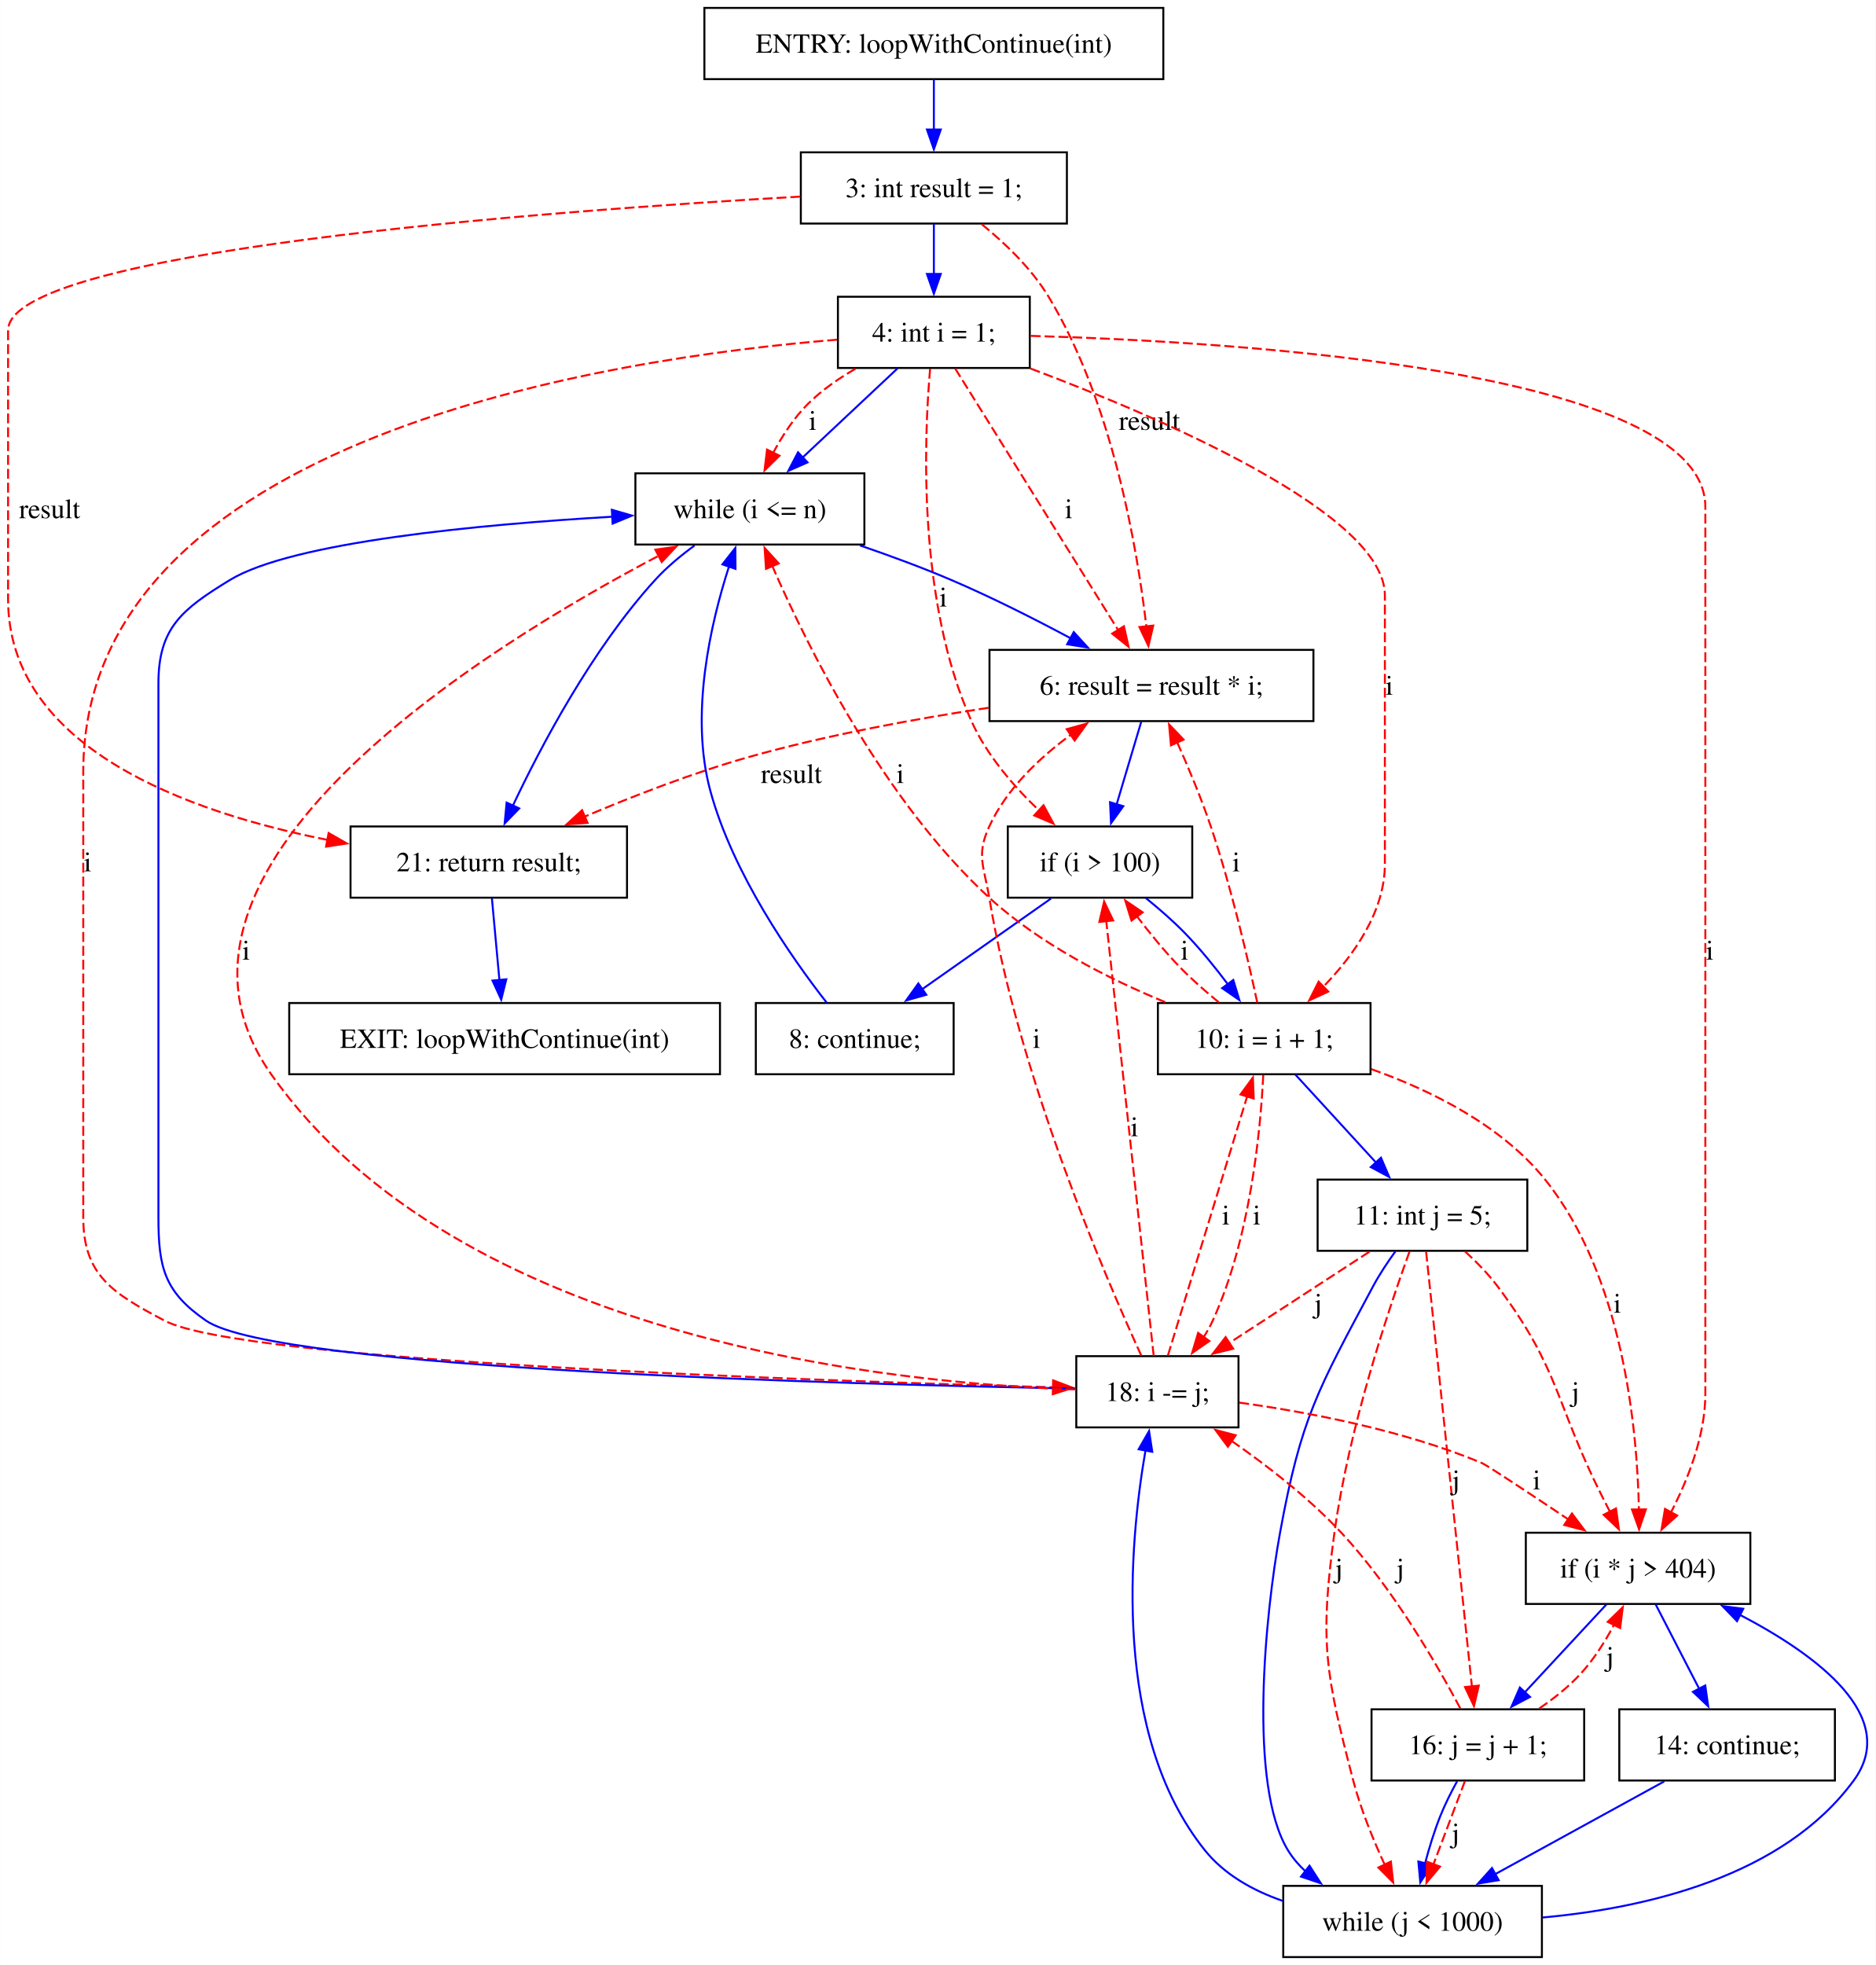
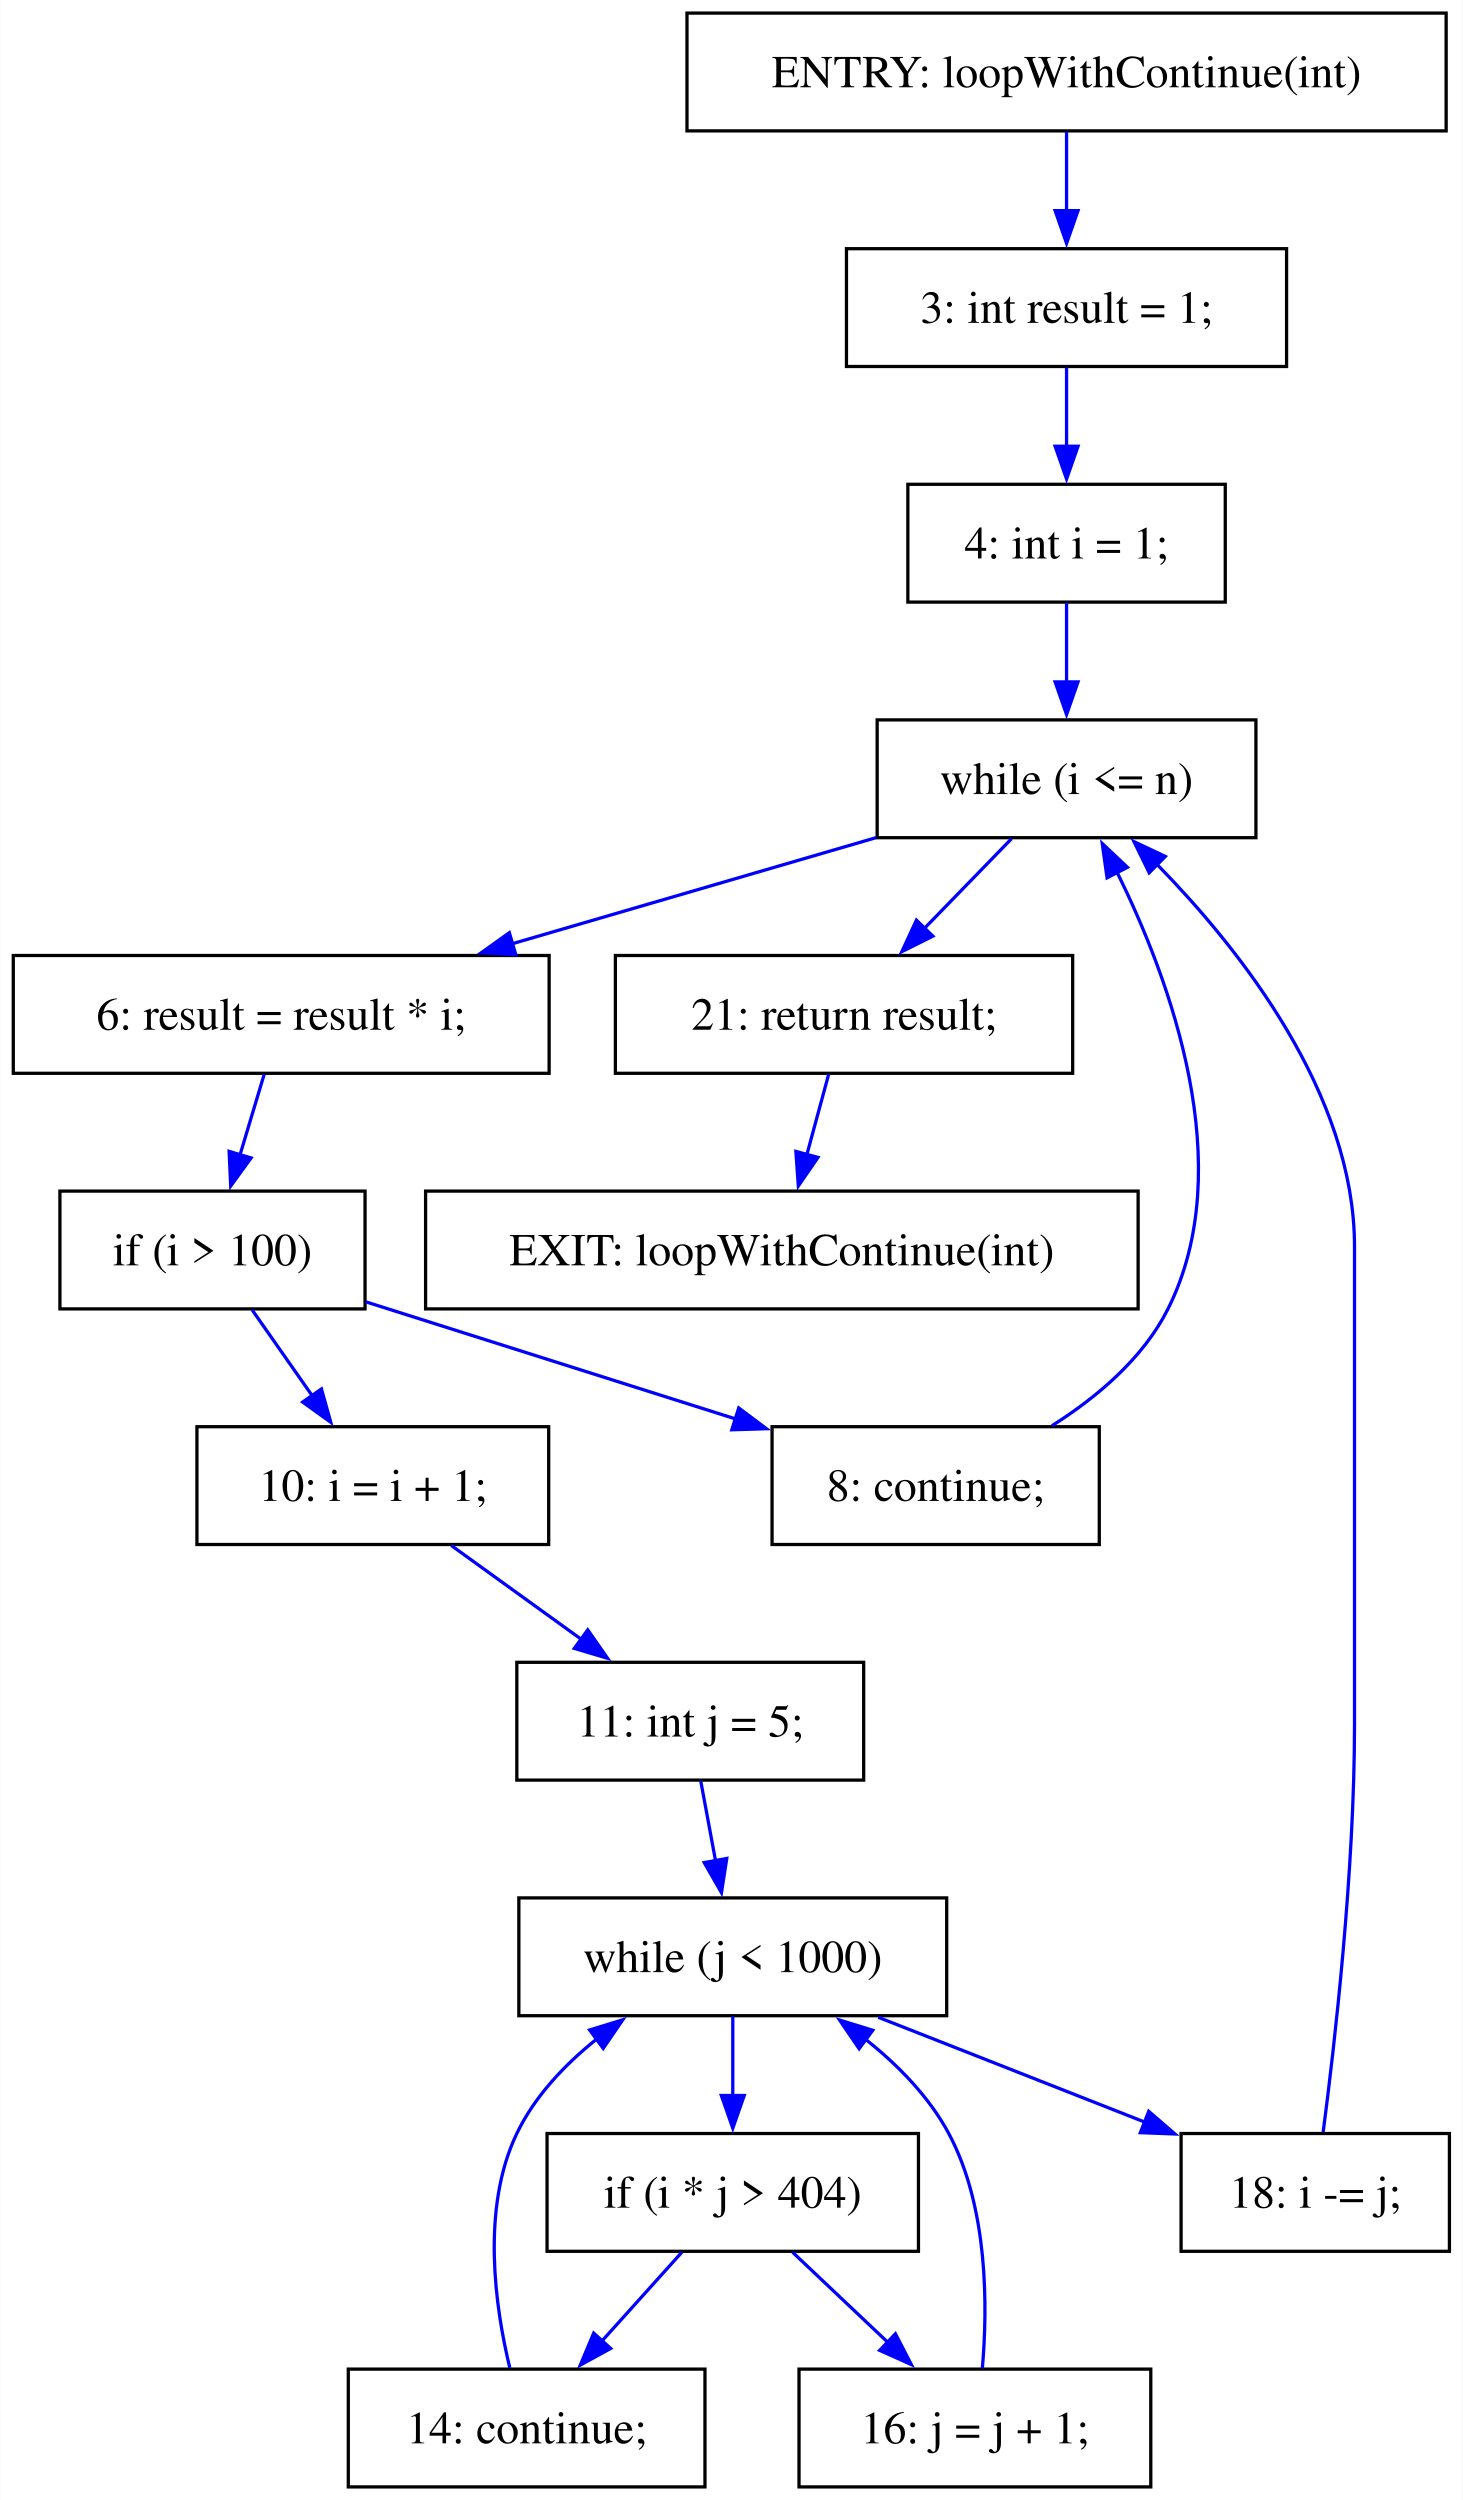
- <svg xmlns="http://www.w3.org/2000/svg" width="948pt" height="993pt" viewBox="0.00 0.00 948.07 993.25">
-   <g id="graph0" class="graph" transform="scale(1 1) rotate(0) translate(4 989.25)">
-     <polygon fill="white" stroke="none" points="-4,4 -4,-989.25 944.07,-989.25 944.07,4 -4,4" />
+ <svg xmlns="http://www.w3.org/2000/svg" width="447pt" height="764pt" viewBox="0.00 0.00 446.88 764.00">
+   <g id="graph0" class="graph" transform="scale(1 1) rotate(0) translate(4 760)">
+     <polygon fill="white" stroke="none" points="-4,4 -4,-760 442.88,-760 442.88,4 -4,4" />
    <g id="node1" class="node">
-       <polygon fill="none" stroke="black" points="584,-985.25 352,-985.25 352,-949.25 584,-949.25 584,-985.25" />
-       <text text-anchor="middle" x="468" y="-962.58" font-family="Times,serif" font-size="14.00">ENTRY: loopWithContinue(int)</text>
+       <polygon fill="none" stroke="black" points="437.88,-756 205.88,-756 205.88,-720 437.88,-720 437.88,-756" />
+       <text text-anchor="middle" x="321.88" y="-733.33" font-family="Times,serif" font-size="14.00">ENTRY: loopWithContinue(int)</text>
    </g>
    <g id="node3" class="node">
-       <polygon fill="none" stroke="black" points="535.25,-912.25 400.75,-912.25 400.75,-876.25 535.25,-876.25 535.25,-912.25" />
-       <text text-anchor="middle" x="468" y="-889.58" font-family="Times,serif" font-size="14.00">3: int result = 1;</text>
+       <polygon fill="none" stroke="black" points="389.12,-684 254.62,-684 254.62,-648 389.12,-648 389.12,-684" />
+       <text text-anchor="middle" x="321.88" y="-661.33" font-family="Times,serif" font-size="14.00">3: int result = 1;</text>
    </g>
    <g id="edge6" class="edge">
-       <path fill="none" stroke="blue" d="M468,-949.06C468,-941.48 468,-932.35 468,-923.79" />
-       <polygon fill="blue" stroke="blue" points="471.5,-923.79 468,-913.79 464.5,-923.79 471.5,-923.79" />
+       <path fill="none" stroke="blue" d="M321.88,-719.7C321.88,-712.41 321.88,-703.73 321.88,-695.54" />
+       <polygon fill="blue" stroke="blue" points="325.38,-695.62 321.88,-685.62 318.38,-695.62 325.38,-695.62" />
    </g>
    <g id="node2" class="node">
-       <polygon fill="none" stroke="black" points="359.88,-482.25 142.12,-482.25 142.12,-446.25 359.88,-446.25 359.88,-482.25" />
-       <text text-anchor="middle" x="251" y="-459.57" font-family="Times,serif" font-size="14.00">EXIT: loopWithContinue(int)</text>
+       <polygon fill="none" stroke="black" points="343.75,-396 126,-396 126,-360 343.75,-360 343.75,-396" />
+       <text text-anchor="middle" x="234.88" y="-373.32" font-family="Times,serif" font-size="14.00">EXIT: loopWithContinue(int)</text>
    </g>
    <g id="node4" class="node">
-       <polygon fill="none" stroke="black" points="516.5,-839.25 419.5,-839.25 419.5,-803.25 516.5,-803.25 516.5,-839.25" />
-       <text text-anchor="middle" x="468" y="-816.58" font-family="Times,serif" font-size="14.00">4: int i = 1;</text>
+       <polygon fill="none" stroke="black" points="370.38,-612 273.38,-612 273.38,-576 370.38,-576 370.38,-612" />
+       <text text-anchor="middle" x="321.88" y="-589.33" font-family="Times,serif" font-size="14.00">4: int i = 1;</text>
    </g>
    <g id="edge7" class="edge">
-       <path fill="none" stroke="blue" d="M468,-876.06C468,-868.48 468,-859.35 468,-850.79" />
-       <polygon fill="blue" stroke="blue" points="471.5,-850.79 468,-840.79 464.5,-850.79 471.5,-850.79" />
+       <path fill="none" stroke="blue" d="M321.88,-647.7C321.88,-640.41 321.88,-631.73 321.88,-623.54" />
+       <polygon fill="blue" stroke="blue" points="325.38,-623.62 321.88,-613.62 318.38,-623.62 325.38,-623.62" />
+     </g>
+     <g id="node5" class="node">
+       <polygon fill="none" stroke="black" points="379.75,-540 264,-540 264,-504 379.75,-504 379.75,-540" />
+       <text text-anchor="middle" x="321.88" y="-517.33" font-family="Times,serif" font-size="14.00">while (i &lt;= n)</text>
+     </g>
+     <g id="edge8" class="edge">
+       <path fill="none" stroke="blue" d="M321.88,-575.7C321.88,-568.41 321.88,-559.73 321.88,-551.54" />
+       <polygon fill="blue" stroke="blue" points="325.38,-551.62 321.88,-541.62 318.38,-551.62 325.38,-551.62" />
    </g>
    <g id="node6" class="node">
-       <polygon fill="none" stroke="black" points="659.88,-660.75 496.12,-660.75 496.12,-624.75 659.88,-624.75 659.88,-660.75" />
-       <text text-anchor="middle" x="578" y="-638.08" font-family="Times,serif" font-size="14.00">6: result = result * i;</text>
+       <polygon fill="none" stroke="black" points="163.75,-468 0,-468 0,-432 163.75,-432 163.75,-468" />
+       <text text-anchor="middle" x="81.88" y="-445.32" font-family="Times,serif" font-size="14.00">6: result = result * i;</text>
    </g>
-     <g id="edge20" class="edge">
-       <path fill="none" stroke="red" stroke-dasharray="5,2" d="M492.19,-875.92C503.96,-866.34 517.39,-853.5 526,-839.25 558.26,-785.85 570.79,-712.44 575.43,-672.49" />
-       <polygon fill="red" stroke="red" points="578.89,-673.04 576.47,-662.73 571.93,-672.3 578.89,-673.04" />
-       <text text-anchor="middle" x="576.95" y="-771.95" font-family="Times,serif" font-size="14.00">result</text>
+     <g id="edge5" class="edge">
+       <path fill="none" stroke="blue" d="M263.78,-504.05C230.21,-494.26 187.74,-481.88 152.29,-471.54" />
+       <polygon fill="blue" stroke="blue" points="153.56,-468.26 142.98,-468.82 151.6,-474.98 153.56,-468.26" />
    </g>
    <g id="node16" class="node">
-       <polygon fill="none" stroke="black" points="312.88,-571.5 173.12,-571.5 173.12,-535.5 312.88,-535.5 312.88,-571.5" />
-       <text text-anchor="middle" x="243" y="-548.83" font-family="Times,serif" font-size="14.00">21: return result;</text>
+       <polygon fill="none" stroke="black" points="323.75,-468 184,-468 184,-432 323.75,-432 323.75,-468" />
+       <text text-anchor="middle" x="253.88" y="-445.32" font-family="Times,serif" font-size="14.00">21: return result;</text>
    </g>
-     <g id="edge21" class="edge">
-       <path fill="none" stroke="red" stroke-dasharray="5,2" d="M400.45,-889.87C270.85,-882.49 0,-862.26 0,-822.25 0,-822.25 0,-822.25 0,-686.38 0,-611.2 90.96,-578.65 161.57,-564.7" />
-       <polygon fill="red" stroke="red" points="162.04,-568.18 171.23,-562.9 160.75,-561.3 162.04,-568.18" />
-       <text text-anchor="middle" x="21" y="-727.33" font-family="Times,serif" font-size="14.00">result</text>
-     </g>
-     <g id="node5" class="node">
-       <polygon fill="none" stroke="black" points="432.88,-750 317.12,-750 317.12,-714 432.88,-714 432.88,-750" />
-       <text text-anchor="middle" x="375" y="-727.33" font-family="Times,serif" font-size="14.00">while (i &lt;= n)</text>
-     </g>
-     <g id="edge8" class="edge">
-       <path fill="none" stroke="blue" d="M449.63,-803.01C435.87,-790.11 416.85,-772.26 401.46,-757.82" />
-       <polygon fill="blue" stroke="blue" points="404.13,-755.53 394.44,-751.24 399.34,-760.63 404.13,-755.53" />
-     </g>
-     <g id="edge23" class="edge">
-       <path fill="none" stroke="red" stroke-dasharray="5,2" d="M428.38,-802.85C419.88,-797.95 411.39,-792.07 404.5,-785.25 397.34,-778.16 391.38,-768.98 386.74,-760.29" />
-       <polygon fill="red" stroke="red" points="389.95,-758.9 382.4,-751.47 383.67,-761.99 389.95,-758.9" />
-       <text text-anchor="middle" x="406.75" y="-771.95" font-family="Times,serif" font-size="14.00">i</text>
-     </g>
-     <g id="edge24" class="edge">
-       <path fill="none" stroke="red" stroke-dasharray="5,2" d="M478.75,-803.01C497.97,-772.16 538.36,-707.35 561.25,-670.63" />
-       <polygon fill="red" stroke="red" points="564.09,-672.69 566.41,-662.35 558.15,-668.98 564.09,-672.69" />
-       <text text-anchor="middle" x="536.18" y="-727.33" font-family="Times,serif" font-size="14.00">i</text>
+     <g id="edge9" class="edge">
+       <path fill="none" stroke="blue" d="M305.07,-503.7C297,-495.39 287.17,-485.28 278.3,-476.14" />
+       <polygon fill="blue" stroke="blue" points="281.02,-473.92 271.55,-469.19 276,-478.8 281.02,-473.92" />
    </g>
    <g id="node7" class="node">
-       <polygon fill="none" stroke="black" points="598.62,-571.5 505.38,-571.5 505.38,-535.5 598.62,-535.5 598.62,-571.5" />
-       <text text-anchor="middle" x="552" y="-548.83" font-family="Times,serif" font-size="14.00">if (i &gt; 100)</text>
+       <polygon fill="none" stroke="black" points="107.5,-396 14.25,-396 14.25,-360 107.5,-360 107.5,-396" />
+       <text text-anchor="middle" x="60.88" y="-373.32" font-family="Times,serif" font-size="14.00">if (i &gt; 100)</text>
    </g>
-     <g id="edge25" class="edge">
-       <path fill="none" stroke="red" stroke-dasharray="5,2" d="M466.11,-802.85C463.02,-767.51 459.71,-685.58 487,-624.75 494.76,-607.46 508.5,-591.64 521.35,-579.4" />
-       <polygon fill="red" stroke="red" points="523.44,-582.24 528.48,-572.92 518.73,-577.06 523.44,-582.24" />
-       <text text-anchor="middle" x="472.77" y="-682.7" font-family="Times,serif" font-size="14.00">i</text>
+     <g id="edge10" class="edge">
+       <path fill="none" stroke="blue" d="M76.68,-431.7C74.45,-424.24 71.77,-415.32 69.26,-406.97" />
+       <polygon fill="blue" stroke="blue" points="72.67,-406.13 66.44,-397.55 65.96,-408.14 72.67,-406.13" />
+     </g>
+     <g id="node8" class="node">
+       <polygon fill="none" stroke="black" points="331.88,-324 231.88,-324 231.88,-288 331.88,-288 331.88,-324" />
+       <text text-anchor="middle" x="281.88" y="-301.32" font-family="Times,serif" font-size="14.00">8: continue;</text>
+     </g>
+     <g id="edge1" class="edge">
+       <path fill="none" stroke="blue" d="M107.74,-362.15C140.7,-351.72 185.11,-337.65 220.83,-326.34" />
+       <polygon fill="blue" stroke="blue" points="221.7,-329.73 230.17,-323.38 219.58,-323.06 221.7,-329.73" />
    </g>
    <g id="node9" class="node">
-       <polygon fill="none" stroke="black" points="688.75,-482.25 581.25,-482.25 581.25,-446.25 688.75,-446.25 688.75,-482.25" />
-       <text text-anchor="middle" x="635" y="-459.57" font-family="Times,serif" font-size="14.00">10: i = i + 1;</text>
+       <polygon fill="none" stroke="black" points="163.62,-324 56.12,-324 56.12,-288 163.62,-288 163.62,-324" />
+       <text text-anchor="middle" x="109.88" y="-301.32" font-family="Times,serif" font-size="14.00">10: i = i + 1;</text>
    </g>
-     <g id="edge26" class="edge">
-       <path fill="none" stroke="red" stroke-dasharray="5,2" d="M516.91,-802.95C583.91,-777.74 696,-729.42 696,-688.38 696,-688.38 696,-688.38 696,-552.5 696,-528.42 680.2,-506.25 664.68,-490.28" />
-       <polygon fill="red" stroke="red" points="667.38,-488.03 657.76,-483.58 662.51,-493.05 667.38,-488.03" />
-       <text text-anchor="middle" x="698.25" y="-638.08" font-family="Times,serif" font-size="14.00">i</text>
+     <g id="edge4" class="edge">
+       <path fill="none" stroke="blue" d="M72.99,-359.7C78.57,-351.73 85.31,-342.1 91.49,-333.26" />
+       <polygon fill="blue" stroke="blue" points="94.17,-335.54 97.03,-325.34 88.43,-331.53 94.17,-335.54" />
+     </g>
+     <g id="edge11" class="edge">
+       <path fill="none" stroke="blue" d="M317.41,-324.29C331.12,-332.96 345.29,-344.87 352.88,-360 374.63,-403.4 353.64,-460.42 337.21,-493.66" />
+       <polygon fill="blue" stroke="blue" points="334.26,-491.74 332.78,-502.23 340.48,-494.95 334.26,-491.74" />
+     </g>
+     <g id="node10" class="node">
+       <polygon fill="none" stroke="black" points="259.88,-252 153.88,-252 153.88,-216 259.88,-216 259.88,-252" />
+       <text text-anchor="middle" x="206.88" y="-229.32" font-family="Times,serif" font-size="14.00">11: int j = 5;</text>
+     </g>
+     <g id="edge12" class="edge">
+       <path fill="none" stroke="blue" d="M133.85,-287.7C145.86,-279.03 160.59,-268.4 173.67,-258.96" />
+       <polygon fill="blue" stroke="blue" points="175.55,-261.92 181.61,-253.23 171.45,-256.25 175.55,-261.92" />
+     </g>
+     <g id="node11" class="node">
+       <polygon fill="none" stroke="black" points="285.25,-180 154.5,-180 154.5,-144 285.25,-144 285.25,-180" />
+       <text text-anchor="middle" x="219.88" y="-157.32" font-family="Times,serif" font-size="14.00">while (j &lt; 1000)</text>
+     </g>
+     <g id="edge13" class="edge">
+       <path fill="none" stroke="blue" d="M210.09,-215.7C211.46,-208.32 213.09,-199.52 214.63,-191.25" />
+       <polygon fill="blue" stroke="blue" points="218.04,-192.06 216.42,-181.59 211.15,-190.79 218.04,-192.06" />
    </g>
    <g id="node12" class="node">
-       <polygon fill="none" stroke="black" points="880.75,-214.5 767.25,-214.5 767.25,-178.5 880.75,-178.5 880.75,-214.5" />
-       <text text-anchor="middle" x="824" y="-191.82" font-family="Times,serif" font-size="14.00">if (i * j &gt; 404)</text>
+       <polygon fill="none" stroke="black" points="276.62,-108 163.12,-108 163.12,-72 276.62,-72 276.62,-108" />
+       <text text-anchor="middle" x="219.88" y="-85.33" font-family="Times,serif" font-size="14.00">if (i * j &gt; 404)</text>
    </g>
-     <g id="edge27" class="edge">
-       <path fill="none" stroke="red" stroke-dasharray="5,2" d="M517,-819.48C621.74,-816.5 858,-802.12 858,-733 858,-733 858,-733 858,-284.75 858,-263.48 849.12,-241.16 840.43,-224.42" />
-       <polygon fill="red" stroke="red" points="843.75,-223.18 835.86,-216.1 837.61,-226.55 843.75,-223.18" />
-       <text text-anchor="middle" x="860.25" y="-504.2" font-family="Times,serif" font-size="14.00">i</text>
+     <g id="edge3" class="edge">
+       <path fill="none" stroke="blue" d="M219.88,-143.7C219.88,-136.41 219.88,-127.73 219.88,-119.54" />
+       <polygon fill="blue" stroke="blue" points="223.38,-119.62 219.88,-109.62 216.38,-119.62 223.38,-119.62" />
    </g>
    <g id="node15" class="node">
-       <polygon fill="none" stroke="black" points="622,-303.75 540,-303.75 540,-267.75 622,-267.75 622,-303.75" />
-       <text text-anchor="middle" x="581" y="-281.07" font-family="Times,serif" font-size="14.00">18: i -= j;</text>
+       <polygon fill="none" stroke="black" points="438.88,-108 356.88,-108 356.88,-72 438.88,-72 438.88,-108" />
+       <text text-anchor="middle" x="397.88" y="-85.33" font-family="Times,serif" font-size="14.00">18: i -= j;</text>
    </g>
-     <g id="edge28" class="edge">
-       <path fill="none" stroke="red" stroke-dasharray="5,2" d="M419.09,-817.55C306.39,-808.44 38,-768.9 38,-599.12 38,-599.12 38,-599.12 38,-374 38,-344.48 52.92,-335.58 79,-321.75 117.94,-301.1 407.37,-291.26 528.22,-288.02" />
-       <polygon fill="red" stroke="red" points="528.3,-291.52 538.21,-287.75 528.12,-284.52 528.3,-291.52" />
-       <text text-anchor="middle" x="40.25" y="-548.83" font-family="Times,serif" font-size="14.00">i</text>
+     <g id="edge14" class="edge">
+       <path fill="none" stroke="blue" d="M264.33,-143.52C289.13,-133.76 320.14,-121.57 346.04,-111.38" />
+       <polygon fill="blue" stroke="blue" points="346.99,-114.77 355.02,-107.85 344.43,-108.26 346.99,-114.77" />
    </g>
-     <g id="edge5" class="edge">
-       <path fill="none" stroke="blue" d="M430.61,-713.57C445.83,-708.36 462.2,-702.33 477,-696 497.28,-687.33 519.09,-676.28 537.23,-666.58" />
-       <polygon fill="blue" stroke="blue" points="538.72,-669.75 545.85,-661.92 535.39,-663.6 538.72,-669.75" />
+     <g id="node13" class="node">
+       <polygon fill="none" stroke="black" points="211.38,-36 102.38,-36 102.38,0 211.38,0 211.38,-36" />
+       <text text-anchor="middle" x="156.88" y="-13.32" font-family="Times,serif" font-size="14.00">14: continue;</text>
    </g>
-     <g id="edge9" class="edge">
-       <path fill="none" stroke="blue" d="M347.01,-713.51C340,-708.38 332.83,-702.41 327,-696 295.15,-661 269.35,-612.04 255.1,-581.85" />
-       <polygon fill="blue" stroke="blue" points="258.39,-580.62 251.02,-573.01 252.03,-583.56 258.39,-580.62" />
-     </g>
-     <g id="edge10" class="edge">
-       <path fill="none" stroke="blue" d="M572.86,-624.51C569.3,-612.56 564.48,-596.38 560.37,-582.58" />
-       <polygon fill="blue" stroke="blue" points="563.77,-581.74 557.56,-573.15 557.06,-583.74 563.77,-581.74" />
-     </g>
-     <g id="edge22" class="edge">
-       <path fill="none" stroke="red" stroke-dasharray="5,2" d="M495.65,-631.49C458.41,-625.85 414.08,-617.73 375,-606.75 346.68,-598.8 316.08,-586.9 291.48,-576.47" />
-       <polygon fill="red" stroke="red" points="292.94,-573.29 282.37,-572.55 290.17,-579.72 292.94,-573.29" />
-       <text text-anchor="middle" x="396" y="-593.45" font-family="Times,serif" font-size="14.00">result</text>
-     </g>
-     <g id="node8" class="node">
-       <polygon fill="none" stroke="black" points="478,-482.25 378,-482.25 378,-446.25 478,-446.25 478,-482.25" />
-       <text text-anchor="middle" x="428" y="-459.57" font-family="Times,serif" font-size="14.00">8: continue;</text>
-     </g>
-     <g id="edge1" class="edge">
-       <path fill="none" stroke="blue" d="M527.2,-535.05C508.53,-521.92 482.72,-503.75 462.11,-489.25" />
-       <polygon fill="blue" stroke="blue" points="464.18,-486.43 453.99,-483.54 460.15,-492.15 464.18,-486.43" />
-     </g>
-     <g id="edge4" class="edge">
-       <path fill="none" stroke="blue" d="M575.18,-535.28C581.86,-529.89 588.97,-523.72 595,-517.5 602.63,-509.64 610.16,-500.33 616.59,-491.77" />
-       <polygon fill="blue" stroke="blue" points="619.37,-493.9 622.44,-483.76 613.72,-489.77 619.37,-493.9" />
-     </g>
-     <g id="edge11" class="edge">
-       <path fill="none" stroke="blue" d="M413.85,-482.4C396.04,-505.19 366.43,-547.49 355,-589.5 344.53,-628.01 355.11,-673.98 364.42,-702.84" />
-       <polygon fill="blue" stroke="blue" points="361.11,-703.97 367.65,-712.3 367.73,-701.7 361.11,-703.97" />
-     </g>
-     <g id="edge29" class="edge">
-       <path fill="none" stroke="red" stroke-dasharray="5,2" d="M584.96,-482.69C556.53,-494.41 521.6,-512.01 496,-535.5 442.65,-584.44 404.16,-662.16 386.25,-703.32" />
-       <polygon fill="red" stroke="red" points="383.14,-701.7 382.44,-712.28 389.58,-704.44 383.14,-701.7" />
-       <text text-anchor="middle" x="451.04" y="-593.45" font-family="Times,serif" font-size="14.00">i</text>
-     </g>
-     <g id="edge30" class="edge">
-       <path fill="none" stroke="red" stroke-dasharray="5,2" d="M631.5,-482.42C626.97,-503.62 618.43,-540.67 608,-571.5 603.17,-585.78 596.71,-601.24 591.02,-614" />
-       <polygon fill="red" stroke="red" points="587.86,-612.5 586.91,-623.05 594.24,-615.4 587.86,-612.5" />
-       <text text-anchor="middle" x="620.84" y="-548.83" font-family="Times,serif" font-size="14.00">i</text>
-     </g>
-     <g id="edge31" class="edge">
-       <path fill="none" stroke="red" stroke-dasharray="5,2" d="M612.12,-482.53C605.52,-487.92 598.49,-494.08 592.5,-500.25 584.83,-508.15 577.23,-517.46 570.71,-526.02" />
-       <polygon fill="red" stroke="red" points="567.91,-523.92 564.77,-534.03 573.54,-528.08 567.91,-523.92" />
-       <text text-anchor="middle" x="594.75" y="-504.2" font-family="Times,serif" font-size="14.00">i</text>
-     </g>
-     <g id="node10" class="node">
-       <polygon fill="none" stroke="black" points="768,-393 662,-393 662,-357 768,-357 768,-393" />
-       <text text-anchor="middle" x="715" y="-370.32" font-family="Times,serif" font-size="14.00">11: int j = 5;</text>
-     </g>
-     <g id="edge12" class="edge">
-       <path fill="none" stroke="blue" d="M650.81,-446.01C662.42,-433.35 678.39,-415.92 691.5,-401.63" />
-       <polygon fill="blue" stroke="blue" points="694.03,-404.05 698.2,-394.32 688.87,-399.32 694.03,-404.05" />
-     </g>
-     <g id="edge32" class="edge">
-       <path fill="none" stroke="red" stroke-dasharray="5,2" d="M689.12,-448.84C719.18,-438.15 754.87,-420.56 777,-393 816.3,-344.05 823.58,-267.41 824.43,-226.13" />
-       <polygon fill="red" stroke="red" points="827.93,-226.3 824.51,-216.27 820.93,-226.25 827.93,-226.3" />
-       <text text-anchor="middle" x="813.52" y="-325.7" font-family="Times,serif" font-size="14.00">i</text>
-     </g>
-     <g id="edge33" class="edge">
-       <path fill="none" stroke="red" stroke-dasharray="5,2" d="M634.52,-445.89C633.17,-418.37 628.08,-363.56 609,-321.75 607.71,-318.93 606.15,-316.13 604.42,-313.43" />
-       <polygon fill="red" stroke="red" points="607.27,-311.4 598.56,-305.36 601.6,-315.51 607.27,-311.4" />
-       <text text-anchor="middle" x="631.23" y="-370.32" font-family="Times,serif" font-size="14.00">i</text>
-     </g>
-     <g id="node11" class="node">
-       <polygon fill="none" stroke="black" points="775.38,-36 644.62,-36 644.62,0 775.38,0 775.38,-36" />
-       <text text-anchor="middle" x="710" y="-13.32" font-family="Times,serif" font-size="14.00">while (j &lt; 1000)</text>
-     </g>
-     <g id="edge13" class="edge">
-       <path fill="none" stroke="blue" d="M701.35,-356.77C697.38,-351.28 693.24,-345.06 690,-339 662.13,-286.83 653.62,-272.68 643,-214.5 635.48,-173.29 626.83,-87.06 647,-54 649.39,-50.09 652.38,-46.58 655.76,-43.43" />
-       <polygon fill="blue" stroke="blue" points="657.9,-46.2 663.63,-37.29 653.6,-40.68 657.9,-46.2" />
-     </g>
-     <g id="edge39" class="edge">
-       <path fill="none" stroke="red" stroke-dasharray="5,2" d="M708.46,-356.63C697.96,-327.67 677.75,-267.48 670.5,-214.5 662.93,-159.19 665.93,-143.27 680,-89.25 683.77,-74.76 690.06,-59.38 695.9,-46.72" />
-       <polygon fill="red" stroke="red" points="699.03,-48.28 700.19,-37.75 692.72,-45.26 699.03,-48.28" />
-       <text text-anchor="middle" x="672.75" y="-191.82" font-family="Times,serif" font-size="14.00">j</text>
-     </g>
-     <g id="edge40" class="edge">
-       <path fill="none" stroke="red" stroke-dasharray="5,2" d="M736.49,-356.72C742.29,-351.42 748.26,-345.31 753,-339 784.75,-296.72 782.13,-279.68 806,-232.5 807.22,-230.08 808.5,-227.57 809.78,-225.06" />
-       <polygon fill="red" stroke="red" points="812.84,-226.77 814.29,-216.27 806.61,-223.57 812.84,-226.77" />
-       <text text-anchor="middle" x="792.28" y="-281.07" font-family="Times,serif" font-size="14.00">j</text>
+     <g id="edge2" class="edge">
+       <path fill="none" stroke="blue" d="M204.3,-71.7C196.9,-63.47 187.91,-53.48 179.75,-44.42" />
+       <polygon fill="blue" stroke="blue" points="182.57,-42.32 173.28,-37.23 177.37,-47 182.57,-42.32" />
    </g>
    <g id="node14" class="node">
-       <polygon fill="none" stroke="black" points="796.75,-125.25 689.25,-125.25 689.25,-89.25 796.75,-89.25 796.75,-125.25" />
-       <text text-anchor="middle" x="743" y="-102.58" font-family="Times,serif" font-size="14.00">16: j = j + 1;</text>
-     </g>
-     <g id="edge41" class="edge">
-       <path fill="none" stroke="red" stroke-dasharray="5,2" d="M716.84,-356.56C721.57,-311.69 734.19,-191.88 740,-136.75" />
-       <polygon fill="red" stroke="red" points="743.47,-137.22 741.03,-126.91 736.51,-136.49 743.47,-137.22" />
-       <text text-anchor="middle" x="731.9" y="-236.45" font-family="Times,serif" font-size="14.00">j</text>
-     </g>
-     <g id="edge42" class="edge">
-       <path fill="none" stroke="red" stroke-dasharray="5,2" d="M688.21,-356.55C667.85,-343.3 639.63,-324.92 617.25,-310.36" />
-       <polygon fill="red" stroke="red" points="619.31,-307.52 609.02,-304.99 615.49,-313.38 619.31,-307.52" />
-       <text text-anchor="middle" x="662.25" y="-325.7" font-family="Times,serif" font-size="14.00">j</text>
-     </g>
-     <g id="edge3" class="edge">
-       <path fill="none" stroke="blue" d="M775.82,-20.02C827.79,-24.74 897.29,-40.56 933,-89.25 956.67,-121.53 914.18,-152.8 875.52,-172.97" />
-       <polygon fill="blue" stroke="blue" points="874.02,-169.8 866.66,-177.42 877.16,-176.06 874.02,-169.8" />
-     </g>
-     <g id="edge14" class="edge">
-       <path fill="none" stroke="blue" d="M644.36,-28.4C629.35,-33.61 614.92,-41.64 605,-54 557.92,-112.66 566.76,-208.53 574.98,-256.1" />
-       <polygon fill="blue" stroke="blue" points="571.53,-256.69 576.8,-265.89 578.41,-255.41 571.53,-256.69" />
-     </g>
-     <g id="node13" class="node">
-       <polygon fill="none" stroke="black" points="923.5,-125.25 814.5,-125.25 814.5,-89.25 923.5,-89.25 923.5,-125.25" />
-       <text text-anchor="middle" x="869" y="-102.58" font-family="Times,serif" font-size="14.00">14: continue;</text>
-     </g>
-     <g id="edge2" class="edge">
-       <path fill="none" stroke="blue" d="M832.89,-178.26C839.18,-166.07 847.73,-149.48 854.94,-135.51" />
-       <polygon fill="blue" stroke="blue" points="857.96,-137.29 859.43,-126.8 851.74,-134.08 857.96,-137.29" />
+       <polygon fill="none" stroke="black" points="347.62,-36 240.12,-36 240.12,0 347.62,0 347.62,-36" />
+       <text text-anchor="middle" x="293.88" y="-13.32" font-family="Times,serif" font-size="14.00">16: j = j + 1;</text>
    </g>
    <g id="edge16" class="edge">
-       <path fill="none" stroke="blue" d="M808,-178.26C796.24,-165.6 780.06,-148.17 766.79,-133.88" />
-       <polygon fill="blue" stroke="blue" points="769.37,-131.51 760,-126.56 764.24,-136.27 769.37,-131.51" />
+       <path fill="none" stroke="blue" d="M238.17,-71.7C246.97,-63.37 257.7,-53.22 267.37,-44.07" />
+       <polygon fill="blue" stroke="blue" points="269.58,-46.8 274.44,-37.39 264.77,-41.72 269.58,-46.8" />
    </g>
    <g id="edge15" class="edge">
-       <path fill="none" stroke="blue" d="M837.21,-88.8C812.62,-75.31 778.36,-56.51 751.6,-41.83" />
-       <polygon fill="blue" stroke="blue" points="753.52,-38.89 743.07,-37.14 750.15,-45.02 753.52,-38.89" />
+       <path fill="none" stroke="blue" d="M151.74,-36.36C147.23,-55.04 142.91,-85.14 153.88,-108 159.32,-119.36 168.53,-129.06 178.36,-136.93" />
+       <polygon fill="blue" stroke="blue" points="176.13,-139.64 186.26,-142.75 180.28,-134 176.13,-139.64" />
    </g>
    <g id="edge17" class="edge">
-       <path fill="none" stroke="blue" d="M732.5,-88.84C729.47,-83.34 726.36,-77.16 724,-71.25 720.96,-63.63 718.37,-55.13 716.27,-47.23" />
-       <polygon fill="blue" stroke="blue" points="719.72,-46.61 713.91,-37.74 712.92,-48.29 719.72,-46.61" />
-     </g>
-     <g id="edge43" class="edge">
-       <path fill="none" stroke="red" stroke-dasharray="5,2" d="M736.48,-89.01C731.92,-76.94 725.72,-60.56 720.47,-46.67" />
-       <polygon fill="red" stroke="red" points="723.85,-45.73 717.04,-37.62 717.31,-48.21 723.85,-45.73" />
-       <text text-anchor="middle" x="731.71" y="-57.95" font-family="Times,serif" font-size="14.00">j</text>
-     </g>
-     <g id="edge44" class="edge">
-       <path fill="none" stroke="red" stroke-dasharray="5,2" d="M774.05,-125.67C781.46,-130.72 788.97,-136.68 795,-143.25 801.61,-150.45 807.28,-159.43 811.81,-167.9" />
-       <polygon fill="red" stroke="red" points="808.67,-169.44 816.25,-176.83 814.93,-166.32 808.67,-169.44" />
-       <text text-anchor="middle" x="809.78" y="-147.2" font-family="Times,serif" font-size="14.00">j</text>
-     </g>
-     <g id="edge45" class="edge">
-       <path fill="none" stroke="red" stroke-dasharray="5,2" d="M734.12,-125.73C722.33,-147.92 699.93,-186.66 674,-214.5 657.56,-232.15 636.26,-248.6 618.2,-261.13" />
-       <polygon fill="red" stroke="red" points="616.65,-257.96 610.34,-266.47 620.58,-263.75 616.65,-257.96" />
-       <text text-anchor="middle" x="703.77" y="-191.82" font-family="Times,serif" font-size="14.00">j</text>
+       <path fill="none" stroke="blue" d="M296.14,-36.19C297.79,-54.99 297.97,-85.44 285.88,-108 279.87,-119.21 270.39,-128.89 260.46,-136.8" />
+       <polygon fill="blue" stroke="blue" points="258.49,-133.91 252.52,-142.67 262.65,-139.54 258.49,-133.91" />
    </g>
    <g id="edge18" class="edge">
-       <path fill="none" stroke="blue" d="M539.59,-287.38C429.53,-289.38 135.69,-297 100,-321.75 79,-336.31 76,-348.45 76,-374 76,-643.75 76,-643.75 76,-643.75 76,-671.95 87.96,-681.26 112,-696 143.51,-715.31 238.85,-724.17 305.62,-728.08" />
-       <polygon fill="blue" stroke="blue" points="305.22,-731.57 315.4,-728.63 305.61,-724.58 305.22,-731.57" />
-     </g>
-     <g id="edge34" class="edge">
-       <path fill="none" stroke="red" stroke-dasharray="5,2" d="M539.73,-286.94C448.08,-289.87 228.18,-311.33 133,-446.25 59.79,-550.02 240.03,-661.59 328.93,-708.35" />
-       <polygon fill="red" stroke="red" points="327.21,-711.4 337.7,-712.9 330.43,-705.19 327.21,-711.4" />
-       <text text-anchor="middle" x="120.34" y="-504.2" font-family="Times,serif" font-size="14.00">i</text>
-     </g>
-     <g id="edge35" class="edge">
-       <path fill="none" stroke="red" stroke-dasharray="5,2" d="M572.86,-304.03C554.64,-343.78 511,-445.23 496,-535.5 493.38,-551.28 489.31,-556.96 496,-571.5 504.71,-590.43 521.32,-606.17 537.33,-617.92" />
-       <polygon fill="red" stroke="red" points="535.16,-620.68 545.37,-623.51 539.16,-614.93 535.16,-620.68" />
-       <text text-anchor="middle" x="519.92" y="-459.57" font-family="Times,serif" font-size="14.00">i</text>
-     </g>
-     <g id="edge36" class="edge">
-       <path fill="none" stroke="red" stroke-dasharray="5,2" d="M579.13,-303.91C574.27,-348.46 561.19,-468.25 555.15,-523.66" />
-       <polygon fill="red" stroke="red" points="551.67,-523.24 554.07,-533.56 558.63,-524 551.67,-523.24" />
-       <text text-anchor="middle" x="569.42" y="-414.95" font-family="Times,serif" font-size="14.00">i</text>
-     </g>
-     <g id="edge37" class="edge">
-       <path fill="none" stroke="red" stroke-dasharray="5,2" d="M586.3,-304.06C595.63,-334.56 615.07,-398.12 626.37,-435.03" />
-       <polygon fill="red" stroke="red" points="623.01,-436.02 629.28,-444.56 629.7,-433.97 623.01,-436.02" />
-       <text text-anchor="middle" x="615.62" y="-370.32" font-family="Times,serif" font-size="14.00">i</text>
-     </g>
-     <g id="edge38" class="edge">
-       <path fill="none" stroke="red" stroke-dasharray="5,2" d="M622.38,-280.27C656.33,-275.58 705.13,-266.48 745,-249.75 747.52,-248.69 768.81,-234.59 788.65,-221.3" />
-       <polygon fill="red" stroke="red" points="790.57,-224.23 796.93,-215.75 786.67,-218.41 790.57,-224.23" />
-       <text text-anchor="middle" x="772.74" y="-236.45" font-family="Times,serif" font-size="14.00">i</text>
+       <path fill="none" stroke="blue" d="M400.3,-108.45C403.81,-135.2 409.88,-187.97 409.88,-233 409.88,-379 409.88,-379 409.88,-379 409.88,-425.58 375.23,-469.61 349.42,-495.95" />
+       <polygon fill="blue" stroke="blue" points="347.14,-493.28 342.48,-502.8 352.06,-498.27 347.14,-493.28" />
    </g>
    <g id="edge19" class="edge">
-       <path fill="none" stroke="blue" d="M244.58,-535.26C245.67,-523.43 247.13,-507.45 248.39,-493.75" />
-       <polygon fill="blue" stroke="blue" points="251.86,-494.24 249.28,-483.96 244.89,-493.6 251.86,-494.24" />
+       <path fill="none" stroke="blue" d="M249.18,-431.7C247.15,-424.24 244.73,-415.32 242.47,-406.97" />
+       <polygon fill="blue" stroke="blue" points="245.91,-406.3 239.91,-397.57 239.16,-408.13 245.91,-406.3" />
    </g>
  </g>
</svg>
